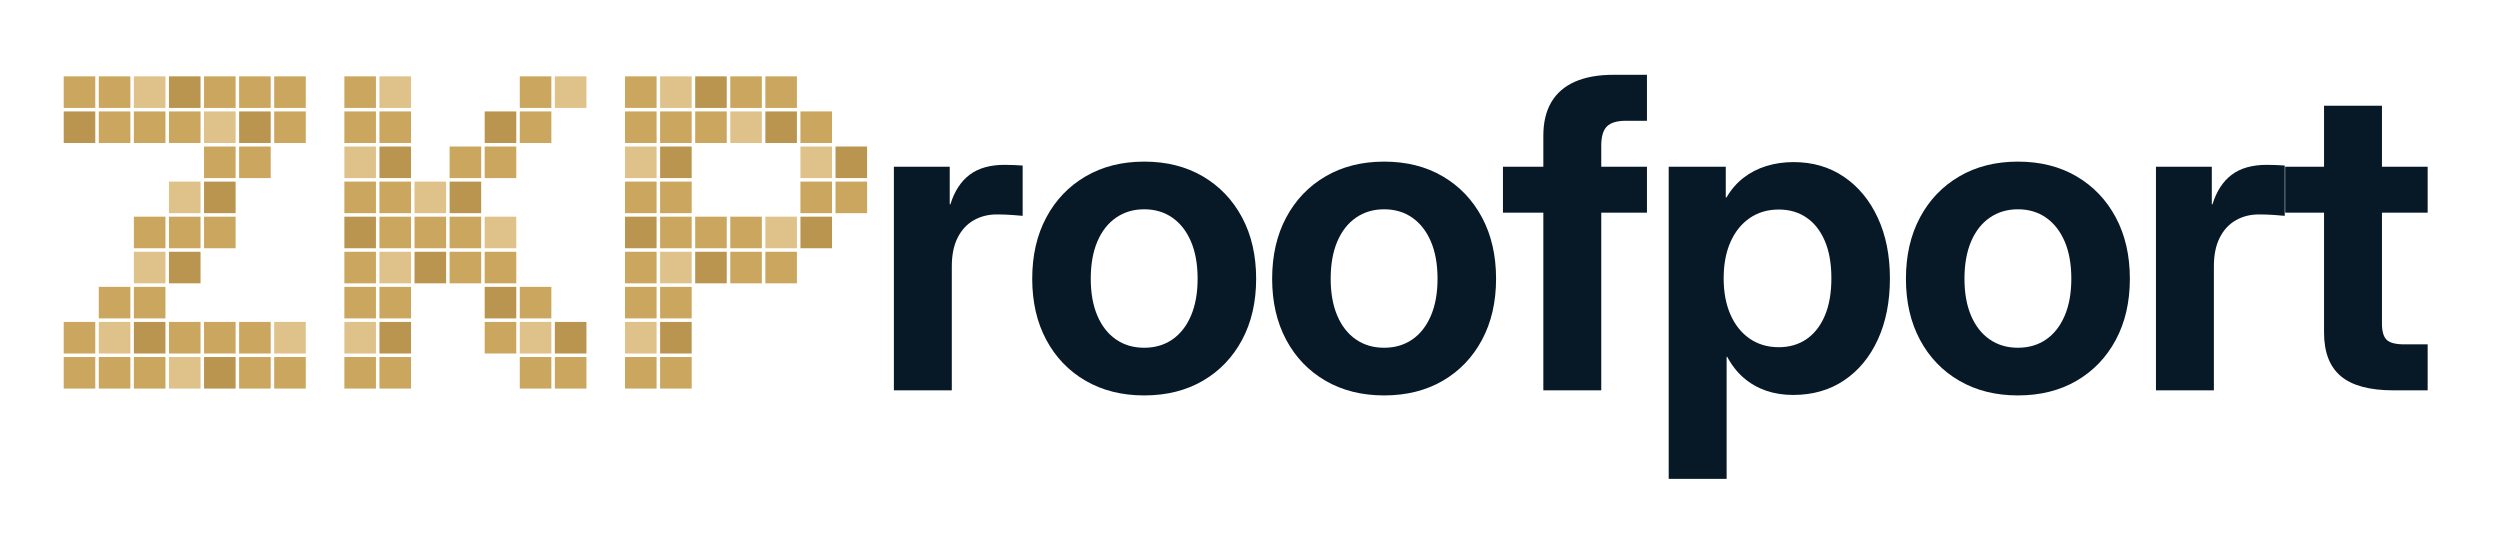
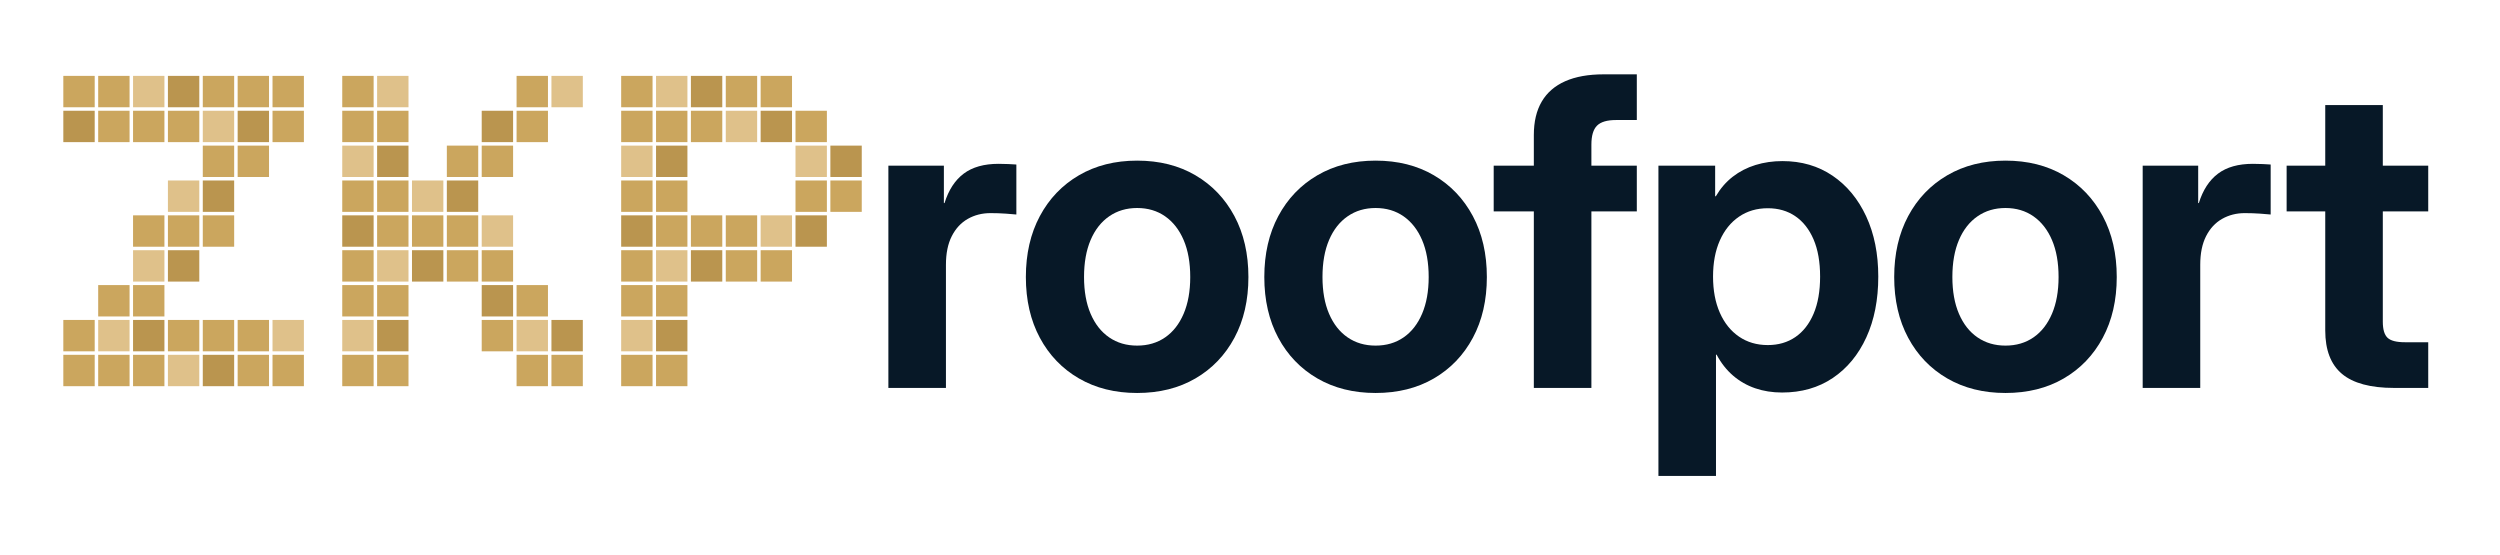
- <svg xmlns="http://www.w3.org/2000/svg" width="807" height="180" viewBox="0 0 807 180" role="img" aria-label="ZKProofport wordmark-light">
+ <svg xmlns="http://www.w3.org/2000/svg" width="812" height="180" viewBox="0 0 812 180" role="img" aria-label="ZKProofport wordmark-light">
  <g transform="translate(20 126)">
    <rect x="0.566" y="-101.354" width="10.192" height="10.192" fill="#CBA65E" />
    <rect x="11.891" y="-101.354" width="10.192" height="10.192" fill="#CBA65E" />
    <rect x="23.215" y="-101.354" width="10.192" height="10.192" fill="#DFC18A" />
    <rect x="34.54" y="-101.354" width="10.192" height="10.192" fill="#BA954F" />
    <rect x="45.864" y="-101.354" width="10.192" height="10.192" fill="#CBA65E" />
    <rect x="57.188" y="-101.354" width="10.192" height="10.192" fill="#CBA65E" />
    <rect x="68.513" y="-101.354" width="10.192" height="10.192" fill="#CBA65E" />
    <rect x="0.566" y="-90.029" width="10.192" height="10.192" fill="#BA954F" />
    <rect x="11.891" y="-90.029" width="10.192" height="10.192" fill="#CBA65E" />
    <rect x="23.215" y="-90.029" width="10.192" height="10.192" fill="#CBA65E" />
    <rect x="34.54" y="-90.029" width="10.192" height="10.192" fill="#CBA65E" />
    <rect x="45.864" y="-90.029" width="10.192" height="10.192" fill="#DFC18A" />
    <rect x="57.188" y="-90.029" width="10.192" height="10.192" fill="#BA954F" />
    <rect x="68.513" y="-90.029" width="10.192" height="10.192" fill="#CBA65E" />
    <rect x="45.864" y="-78.705" width="10.192" height="10.192" fill="#CBA65E" />
    <rect x="57.188" y="-78.705" width="10.192" height="10.192" fill="#CBA65E" />
    <rect x="34.54" y="-67.38" width="10.192" height="10.192" fill="#DFC18A" />
    <rect x="45.864" y="-67.38" width="10.192" height="10.192" fill="#BA954F" />
    <rect x="23.215" y="-56.056" width="10.192" height="10.192" fill="#CBA65E" />
    <rect x="34.54" y="-56.056" width="10.192" height="10.192" fill="#CBA65E" />
    <rect x="45.864" y="-56.056" width="10.192" height="10.192" fill="#CBA65E" />
    <rect x="23.215" y="-44.732" width="10.192" height="10.192" fill="#DFC18A" />
    <rect x="34.54" y="-44.732" width="10.192" height="10.192" fill="#BA954F" />
    <rect x="11.891" y="-33.407" width="10.192" height="10.192" fill="#CBA65E" />
    <rect x="23.215" y="-33.407" width="10.192" height="10.192" fill="#CBA65E" />
    <rect x="0.566" y="-22.083" width="10.192" height="10.192" fill="#CBA65E" />
    <rect x="11.891" y="-22.083" width="10.192" height="10.192" fill="#DFC18A" />
    <rect x="23.215" y="-22.083" width="10.192" height="10.192" fill="#BA954F" />
    <rect x="34.54" y="-22.083" width="10.192" height="10.192" fill="#CBA65E" />
    <rect x="45.864" y="-22.083" width="10.192" height="10.192" fill="#CBA65E" />
    <rect x="57.188" y="-22.083" width="10.192" height="10.192" fill="#CBA65E" />
    <rect x="68.513" y="-22.083" width="10.192" height="10.192" fill="#DFC18A" />
    <rect x="0.566" y="-10.758" width="10.192" height="10.192" fill="#CBA65E" />
    <rect x="11.891" y="-10.758" width="10.192" height="10.192" fill="#CBA65E" />
    <rect x="23.215" y="-10.758" width="10.192" height="10.192" fill="#CBA65E" />
    <rect x="34.54" y="-10.758" width="10.192" height="10.192" fill="#DFC18A" />
    <rect x="45.864" y="-10.758" width="10.192" height="10.192" fill="#BA954F" />
    <rect x="57.188" y="-10.758" width="10.192" height="10.192" fill="#CBA65E" />
    <rect x="68.513" y="-10.758" width="10.192" height="10.192" fill="#CBA65E" />
    <rect x="91.162" y="-101.354" width="10.192" height="10.192" fill="#CBA65E" />
    <rect x="102.486" y="-101.354" width="10.192" height="10.192" fill="#DFC18A" />
    <rect x="147.784" y="-101.354" width="10.192" height="10.192" fill="#CBA65E" />
    <rect x="159.108" y="-101.354" width="10.192" height="10.192" fill="#DFC18A" />
    <rect x="91.162" y="-90.029" width="10.192" height="10.192" fill="#CBA65E" />
    <rect x="102.486" y="-90.029" width="10.192" height="10.192" fill="#CBA65E" />
    <rect x="136.46" y="-90.029" width="10.192" height="10.192" fill="#BA954F" />
    <rect x="147.784" y="-90.029" width="10.192" height="10.192" fill="#CBA65E" />
    <rect x="91.162" y="-78.705" width="10.192" height="10.192" fill="#DFC18A" />
    <rect x="102.486" y="-78.705" width="10.192" height="10.192" fill="#BA954F" />
    <rect x="125.135" y="-78.705" width="10.192" height="10.192" fill="#CBA65E" />
    <rect x="136.46" y="-78.705" width="10.192" height="10.192" fill="#CBA65E" />
    <rect x="91.162" y="-67.38" width="10.192" height="10.192" fill="#CBA65E" />
    <rect x="102.486" y="-67.38" width="10.192" height="10.192" fill="#CBA65E" />
    <rect x="113.811" y="-67.38" width="10.192" height="10.192" fill="#DFC18A" />
    <rect x="125.135" y="-67.38" width="10.192" height="10.192" fill="#BA954F" />
    <rect x="91.162" y="-56.056" width="10.192" height="10.192" fill="#BA954F" />
    <rect x="102.486" y="-56.056" width="10.192" height="10.192" fill="#CBA65E" />
    <rect x="113.811" y="-56.056" width="10.192" height="10.192" fill="#CBA65E" />
    <rect x="125.135" y="-56.056" width="10.192" height="10.192" fill="#CBA65E" />
    <rect x="136.46" y="-56.056" width="10.192" height="10.192" fill="#DFC18A" />
    <rect x="91.162" y="-44.732" width="10.192" height="10.192" fill="#CBA65E" />
    <rect x="102.486" y="-44.732" width="10.192" height="10.192" fill="#DFC18A" />
    <rect x="113.811" y="-44.732" width="10.192" height="10.192" fill="#BA954F" />
    <rect x="125.135" y="-44.732" width="10.192" height="10.192" fill="#CBA65E" />
    <rect x="136.46" y="-44.732" width="10.192" height="10.192" fill="#CBA65E" />
    <rect x="91.162" y="-33.407" width="10.192" height="10.192" fill="#CBA65E" />
    <rect x="102.486" y="-33.407" width="10.192" height="10.192" fill="#CBA65E" />
    <rect x="136.46" y="-33.407" width="10.192" height="10.192" fill="#BA954F" />
    <rect x="147.784" y="-33.407" width="10.192" height="10.192" fill="#CBA65E" />
    <rect x="91.162" y="-22.083" width="10.192" height="10.192" fill="#DFC18A" />
    <rect x="102.486" y="-22.083" width="10.192" height="10.192" fill="#BA954F" />
    <rect x="136.46" y="-22.083" width="10.192" height="10.192" fill="#CBA65E" />
    <rect x="147.784" y="-22.083" width="10.192" height="10.192" fill="#DFC18A" />
    <rect x="159.108" y="-22.083" width="10.192" height="10.192" fill="#BA954F" />
    <rect x="91.162" y="-10.758" width="10.192" height="10.192" fill="#CBA65E" />
    <rect x="102.486" y="-10.758" width="10.192" height="10.192" fill="#CBA65E" />
    <rect x="147.784" y="-10.758" width="10.192" height="10.192" fill="#CBA65E" />
    <rect x="159.108" y="-10.758" width="10.192" height="10.192" fill="#CBA65E" />
    <rect x="181.757" y="-101.354" width="10.192" height="10.192" fill="#CBA65E" />
    <rect x="193.082" y="-101.354" width="10.192" height="10.192" fill="#DFC18A" />
    <rect x="204.406" y="-101.354" width="10.192" height="10.192" fill="#BA954F" />
    <rect x="215.731" y="-101.354" width="10.192" height="10.192" fill="#CBA65E" />
    <rect x="227.055" y="-101.354" width="10.192" height="10.192" fill="#CBA65E" />
    <rect x="181.757" y="-90.029" width="10.192" height="10.192" fill="#CBA65E" />
    <rect x="193.082" y="-90.029" width="10.192" height="10.192" fill="#CBA65E" />
    <rect x="204.406" y="-90.029" width="10.192" height="10.192" fill="#CBA65E" />
    <rect x="215.731" y="-90.029" width="10.192" height="10.192" fill="#DFC18A" />
    <rect x="227.055" y="-90.029" width="10.192" height="10.192" fill="#BA954F" />
    <rect x="238.38" y="-90.029" width="10.192" height="10.192" fill="#CBA65E" />
    <rect x="181.757" y="-78.705" width="10.192" height="10.192" fill="#DFC18A" />
    <rect x="193.082" y="-78.705" width="10.192" height="10.192" fill="#BA954F" />
    <rect x="238.38" y="-78.705" width="10.192" height="10.192" fill="#DFC18A" />
    <rect x="249.704" y="-78.705" width="10.192" height="10.192" fill="#BA954F" />
    <rect x="181.757" y="-67.38" width="10.192" height="10.192" fill="#CBA65E" />
    <rect x="193.082" y="-67.38" width="10.192" height="10.192" fill="#CBA65E" />
    <rect x="238.38" y="-67.38" width="10.192" height="10.192" fill="#CBA65E" />
    <rect x="249.704" y="-67.38" width="10.192" height="10.192" fill="#CBA65E" />
    <rect x="181.757" y="-56.056" width="10.192" height="10.192" fill="#BA954F" />
    <rect x="193.082" y="-56.056" width="10.192" height="10.192" fill="#CBA65E" />
    <rect x="204.406" y="-56.056" width="10.192" height="10.192" fill="#CBA65E" />
    <rect x="215.731" y="-56.056" width="10.192" height="10.192" fill="#CBA65E" />
    <rect x="227.055" y="-56.056" width="10.192" height="10.192" fill="#DFC18A" />
    <rect x="238.38" y="-56.056" width="10.192" height="10.192" fill="#BA954F" />
    <rect x="181.757" y="-44.732" width="10.192" height="10.192" fill="#CBA65E" />
    <rect x="193.082" y="-44.732" width="10.192" height="10.192" fill="#DFC18A" />
    <rect x="204.406" y="-44.732" width="10.192" height="10.192" fill="#BA954F" />
    <rect x="215.731" y="-44.732" width="10.192" height="10.192" fill="#CBA65E" />
    <rect x="227.055" y="-44.732" width="10.192" height="10.192" fill="#CBA65E" />
    <rect x="181.757" y="-33.407" width="10.192" height="10.192" fill="#CBA65E" />
    <rect x="193.082" y="-33.407" width="10.192" height="10.192" fill="#CBA65E" />
    <rect x="181.757" y="-22.083" width="10.192" height="10.192" fill="#DFC18A" />
    <rect x="193.082" y="-22.083" width="10.192" height="10.192" fill="#BA954F" />
    <rect x="181.757" y="-10.758" width="10.192" height="10.192" fill="#CBA65E" />
    <rect x="193.082" y="-10.758" width="10.192" height="10.192" fill="#CBA65E" />
    <g fill="#071827" transform="translate(261.1622 0)">
      <path transform="translate(0 0) scale(0.0683594 -0.0683594)" d="M108 0V1056H371.702V878.3H374.802Q403.802 971.55 465.902 1018.175Q528.002 1064.8 631.502 1064.8Q657.202 1064.8 678.502 1063.7Q699.802 1062.6 716.103 1061.5V823.998Q701.153 825.648 665.902 828.123Q630.652 830.598 593.202 830.598Q533.402 830.598 485.202 803.148Q437.002 775.698 409.252 721.173Q381.502 666.648 381.502 585.198V0Z" />
      <path transform="translate(47.9161 0) scale(0.0683594 -0.0683594)" d="M589.001 -24Q431.75 -24 312.475 45.15Q193.2 114.3 126.75 238.3Q60.3 362.3 60.3 526.9Q60.3 692.05 126.75 816.375Q193.2 940.7 312.475 1010.35Q431.75 1080 589.001 1080Q747.251 1080 866.026 1010.35Q984.802 940.7 1051.252 816.375Q1117.702 692.05 1117.702 526.9Q1117.702 362.3 1051.252 238.3Q984.802 114.3 866.026 45.15Q747.251 -24 589.001 -24ZM589.001 201.102Q665.6 201.102 722.2 240.202Q778.799 279.301 810.049 352.601Q841.299 425.901 841.299 526.9Q841.299 629.45 810.049 702.524Q778.799 775.599 722.2 815.248Q665.6 854.898 589.001 854.898Q513.401 854.898 456.302 815.523Q399.202 776.149 367.952 702.799Q336.703 629.45 336.703 526.9Q336.703 425.351 367.952 352.326Q399.202 279.301 456.027 240.202Q512.851 201.102 589.001 201.102Z" />
      <path transform="translate(125.3634 0) scale(0.0683594 -0.0683594)" d="M589.001 -24Q431.75 -24 312.475 45.15Q193.2 114.3 126.75 238.3Q60.3 362.3 60.3 526.9Q60.3 692.05 126.75 816.375Q193.2 940.7 312.475 1010.35Q431.75 1080 589.001 1080Q747.251 1080 866.026 1010.35Q984.802 940.7 1051.252 816.375Q1117.702 692.05 1117.702 526.9Q1117.702 362.3 1051.252 238.3Q984.802 114.3 866.026 45.15Q747.251 -24 589.001 -24ZM589.001 201.102Q665.6 201.102 722.2 240.202Q778.799 279.301 810.049 352.601Q841.299 425.901 841.299 526.9Q841.299 629.45 810.049 702.524Q778.799 775.599 722.2 815.248Q665.6 854.898 589.001 854.898Q513.401 854.898 456.302 815.523Q399.202 776.149 367.952 702.799Q336.703 629.45 336.703 526.9Q336.703 425.351 367.952 352.326Q399.202 279.301 456.027 240.202Q512.851 201.102 589.001 201.102Z" />
      <path transform="translate(202.8108 0) scale(0.0683594 -0.0683594)" d="M697.253 1056V838.898H17.25V1056ZM207.95 0V1201.699Q207.95 1296.599 245.55 1360.6Q283.15 1424.6 357.126 1457.3Q431.101 1490 539.952 1490Q589.802 1490 634.977 1490.0Q680.153 1490 697.253 1490V1272.898Q685.103 1272.898 652.703 1272.898Q620.303 1272.898 598.253 1272.898Q534.853 1272.898 508.153 1246.148Q481.453 1219.398 481.453 1155.898V0Z" />
      <path transform="translate(250.1116 0) scale(0.0683594 -0.0683594)" d="M108 -418V1056H377.502V910.8H380.852Q413.502 966.65 461.227 1003.625Q508.952 1040.6 569.127 1059.2Q629.302 1077.8 697.302 1077.8Q833.052 1077.8 935.377 1008.35Q1037.702 938.9 1095.152 815.175Q1152.602 691.45 1152.602 528.9Q1152.602 364.2 1095.827 240.25Q1039.052 116.3 936.502 47.25Q833.952 -21.8 695.502 -21.8Q626.602 -21.8 567.852 -1.625Q509.102 18.55 462.602 58.55Q416.102 98.55 384.402 158.2H381.502V-418ZM627.651 203.652Q703 203.652 758.6 241.677Q814.199 279.702 845.199 352.401Q876.199 425.101 876.199 528.9Q876.199 633.249 845.199 705.499Q814.199 777.748 758.6 815.773Q703 853.798 627.651 853.798Q549.451 853.798 490.727 813.573Q432.002 773.349 399.752 700.549Q367.502 627.749 367.502 528.9Q367.502 430.601 399.752 357.351Q432.002 284.101 490.727 243.877Q549.451 203.652 627.651 203.652Z" />
      <path transform="translate(329.9516 0) scale(0.0683594 -0.0683594)" d="M589.001 -24Q431.75 -24 312.475 45.15Q193.2 114.3 126.75 238.3Q60.3 362.3 60.3 526.9Q60.3 692.05 126.75 816.375Q193.2 940.7 312.475 1010.35Q431.75 1080 589.001 1080Q747.251 1080 866.026 1010.35Q984.802 940.7 1051.252 816.375Q1117.702 692.05 1117.702 526.9Q1117.702 362.3 1051.252 238.3Q984.802 114.3 866.026 45.15Q747.251 -24 589.001 -24ZM589.001 201.102Q665.6 201.102 722.2 240.202Q778.799 279.301 810.049 352.601Q841.299 425.901 841.299 526.9Q841.299 629.45 810.049 702.524Q778.799 775.599 722.2 815.248Q665.6 854.898 589.001 854.898Q513.401 854.898 456.302 815.523Q399.202 776.149 367.952 702.799Q336.703 629.45 336.703 526.9Q336.703 425.351 367.952 352.326Q399.202 279.301 456.027 240.202Q512.851 201.102 589.001 201.102Z" />
      <path transform="translate(407.3989 0) scale(0.0683594 -0.0683594)" d="M108 0V1056H371.702V878.3H374.802Q403.802 971.55 465.902 1018.175Q528.002 1064.8 631.502 1064.8Q657.202 1064.8 678.502 1063.7Q699.802 1062.6 716.103 1061.5V823.998Q701.153 825.648 665.902 828.123Q630.652 830.598 593.202 830.598Q533.402 830.598 485.202 803.148Q437.002 775.698 409.252 721.173Q381.502 666.648 381.502 585.198V0Z" />
-       <path transform="translate(455.315 0) scale(0.0683594 -0.0683594)" d="M690.053 1056V838.898H17.25V1056ZM200.75 1344H474.253V314.502Q474.253 259.802 496.603 238.452Q518.953 217.102 579.452 217.102Q604.253 217.102 637.503 217.102Q670.753 217.102 690.053 217.102V0Q663.603 0 618.427 0.0Q573.252 0 528.352 0Q359.951 0 280.35 66.7Q200.75 133.4 200.75 273.101Z" />
+       <path transform="translate(460.355 0) scale(0.0683594 -0.0683594)" d="M690.053 1056V838.898H17.25V1056ZM200.75 1344H474.253V314.502Q474.253 259.802 496.603 238.452Q518.953 217.102 579.452 217.102Q604.253 217.102 637.503 217.102Q670.753 217.102 690.053 217.102V0Q663.603 0 618.427 0.0Q573.252 0 528.352 0Q359.951 0 280.35 66.7Q200.75 133.4 200.75 273.101Z" />
    </g>
  </g>
</svg>
